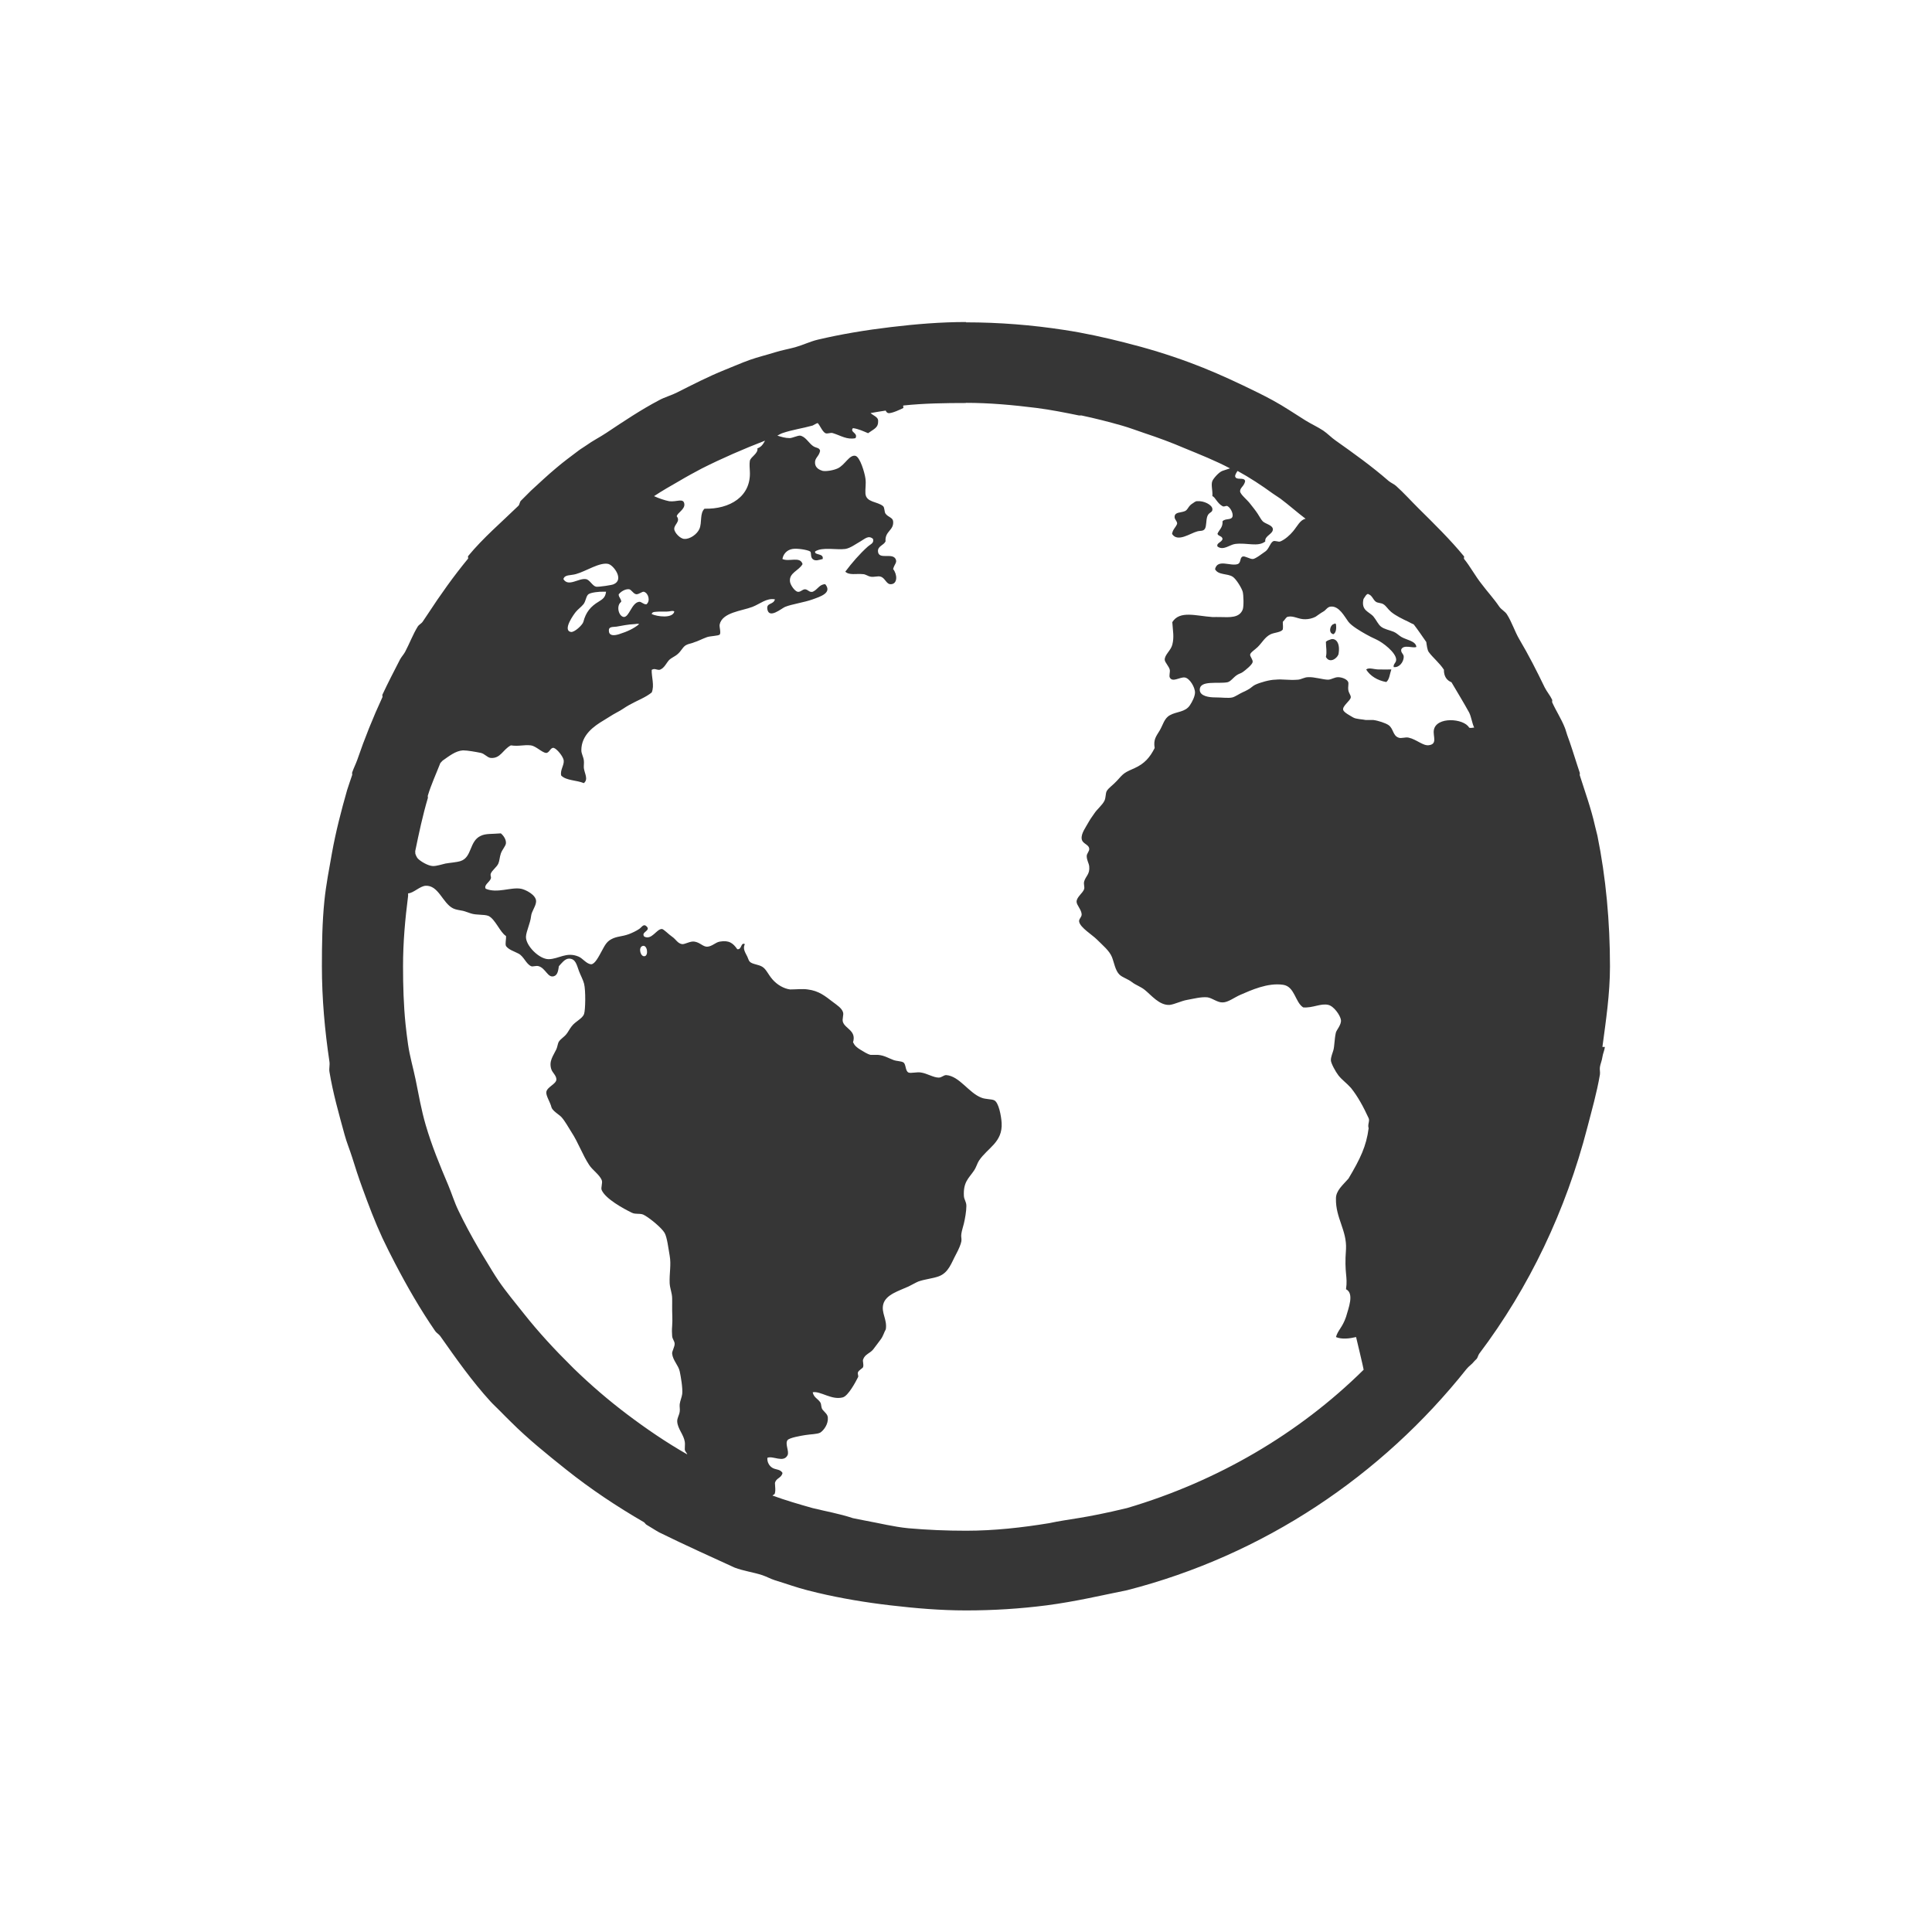
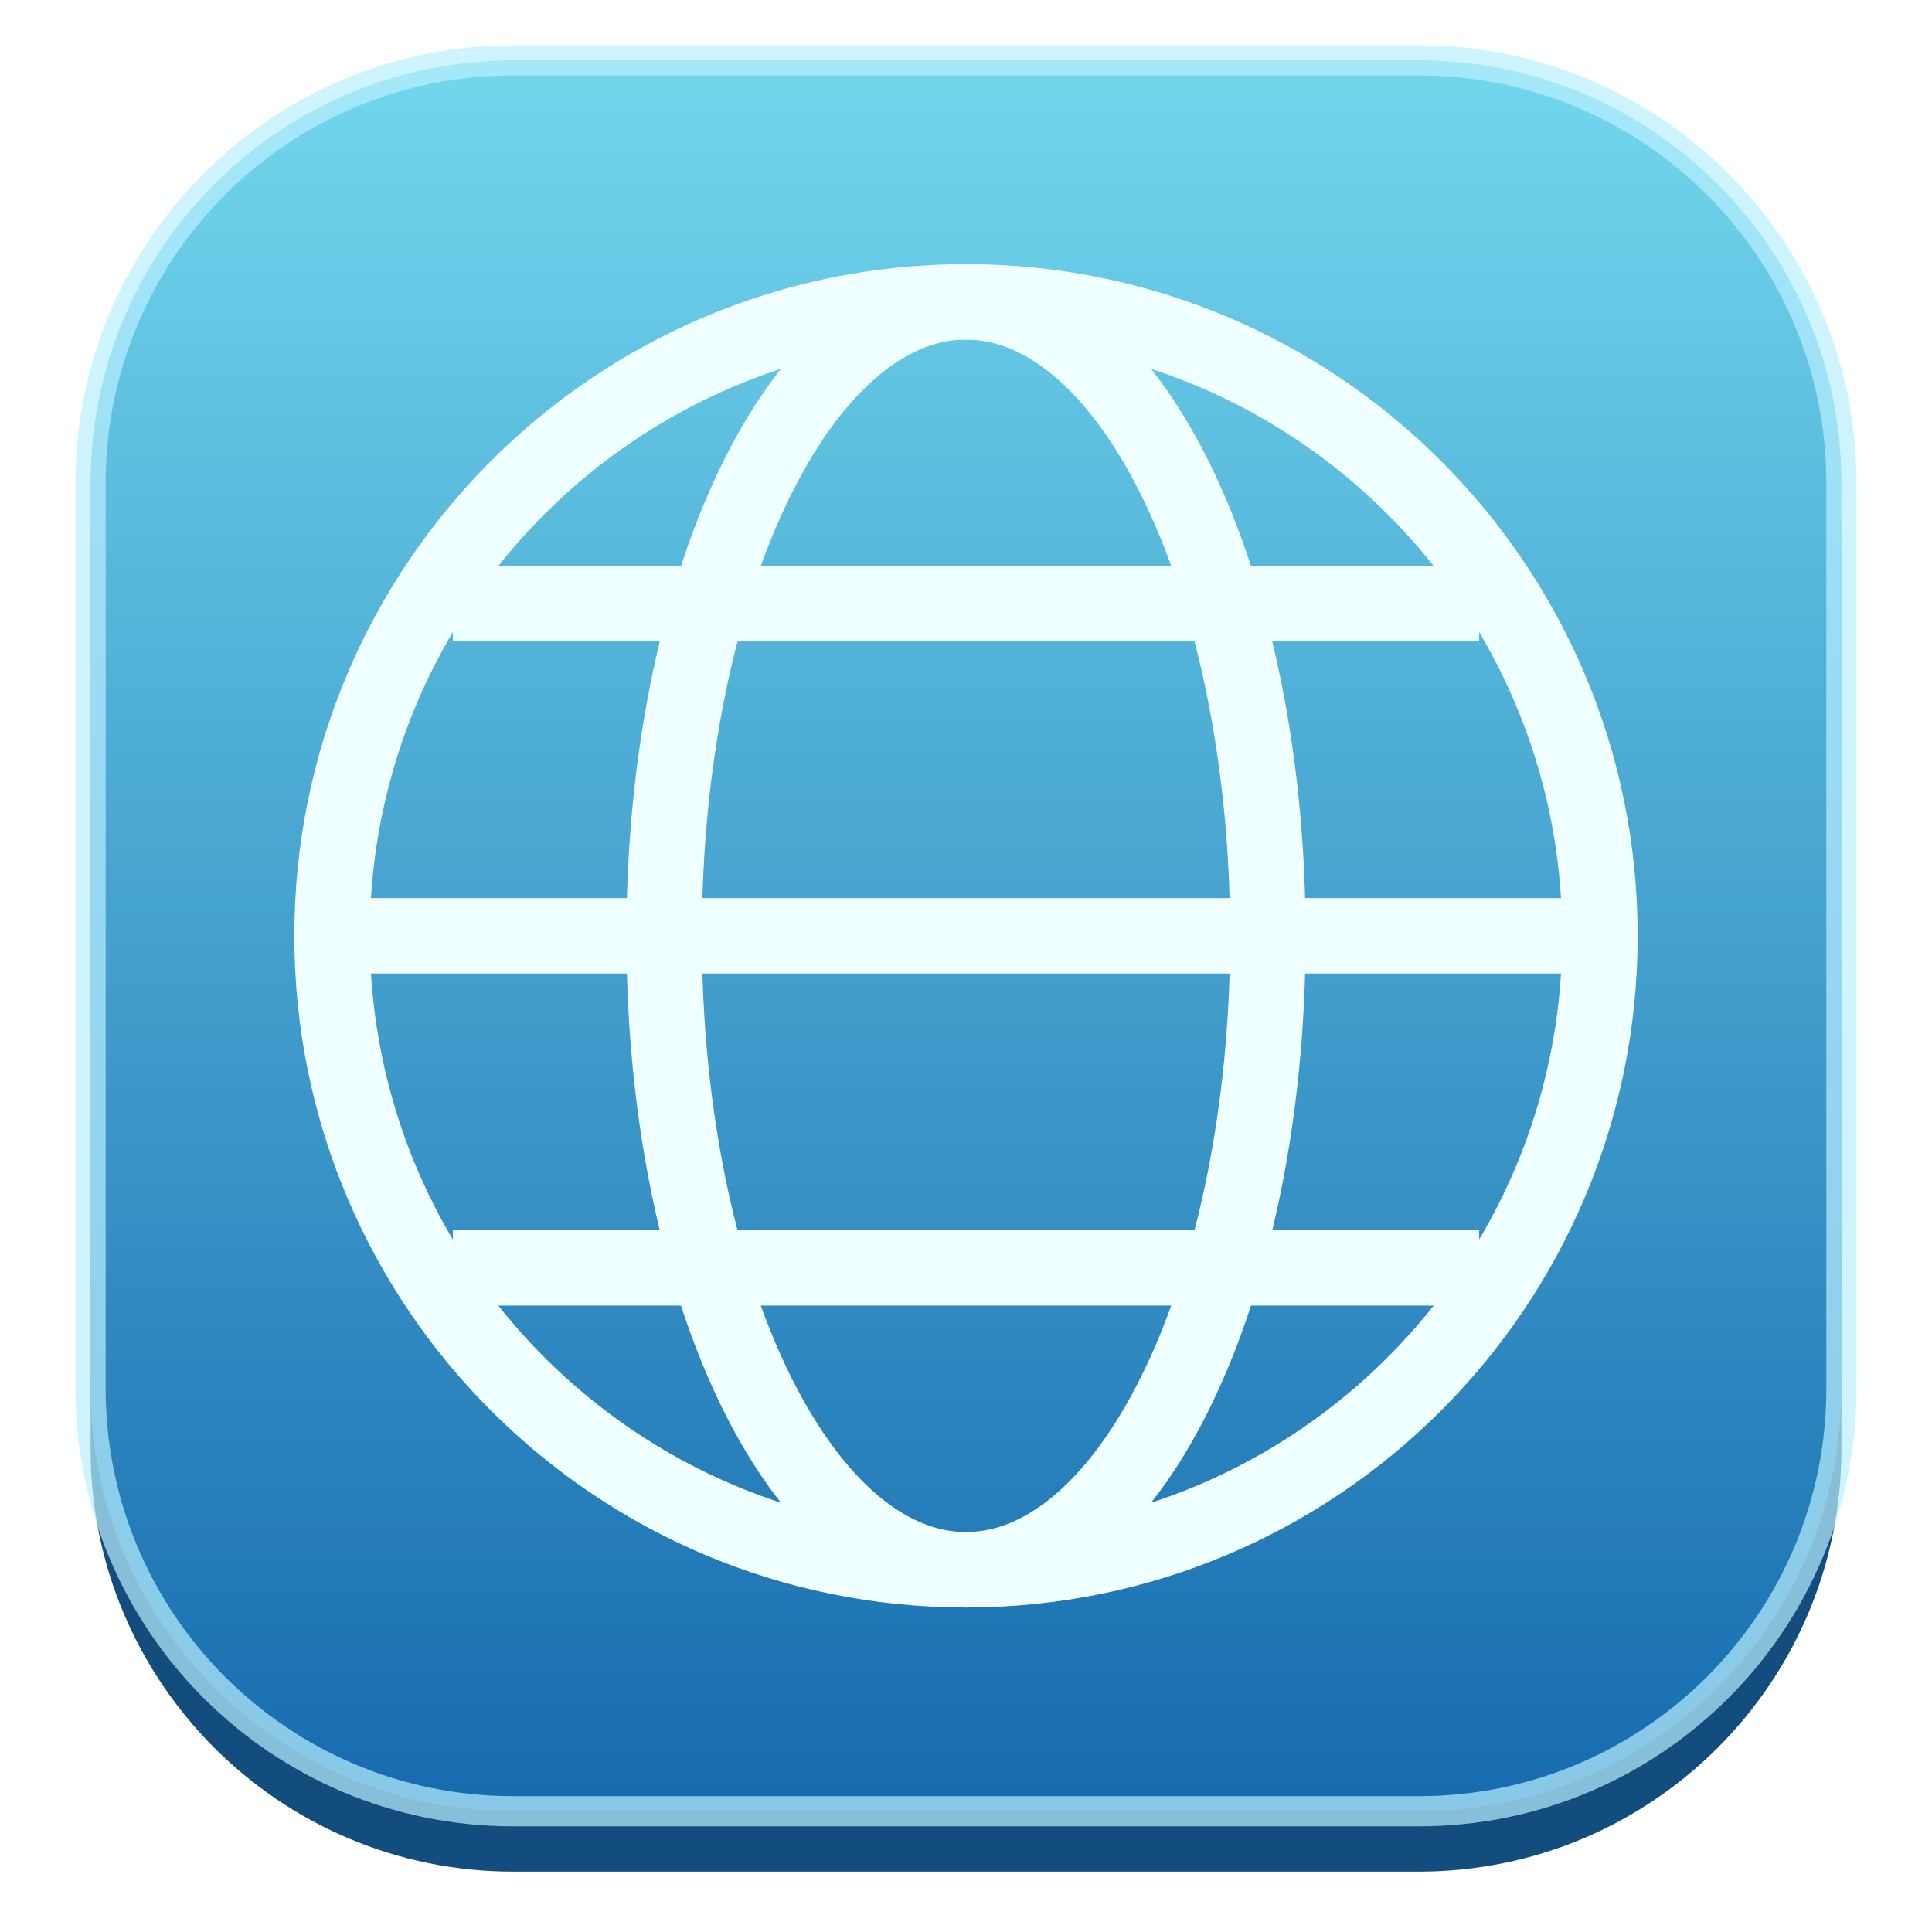
- <svg xmlns="http://www.w3.org/2000/svg" viewBox="0 0 24 24">
-   <defs id="defs3051">
-     <style type="text/css" id="current-color-scheme">
-       .ColorScheme-Text {
-         color:#363636;
-       }
-       </style>
+ <svg xmlns="http://www.w3.org/2000/svg" width="64" height="64" viewBox="0 0 64 64">
+   <defs>
+     <linearGradient id="tile" x2="0" y2="1">
+       <stop stop-color="#72d7ed" />
+       <stop offset="1" stop-color="#166baf" />
+     </linearGradient>
  </defs>
-   <g transform="translate(1,1)">
-     <g transform="translate(-421.7143,-525.7907)">
-       <path id="path3011" d="m 432.718,528.791 c -0.319,0 -0.628,0.026 -0.938,0.063 -0.304,0.036 -0.614,0.087 -0.906,0.156 -0.094,0.022 -0.185,0.067 -0.281,0.094 -0.084,0.023 -0.167,0.037 -0.25,0.063 -0.105,0.033 -0.214,0.059 -0.313,0.094 -0.107,0.038 -0.207,0.083 -0.313,0.125 -0.206,0.083 -0.397,0.182 -0.594,0.281 -0.071,0.036 -0.149,0.056 -0.219,0.094 -0.23,0.121 -0.441,0.263 -0.656,0.406 -0.082,0.055 -0.17,0.098 -0.25,0.156 -0.033,0.024 -0.061,0.038 -0.094,0.063 -0.094,0.071 -0.191,0.142 -0.281,0.219 -0.107,0.089 -0.21,0.187 -0.313,0.281 -0.032,0.03 -0.062,0.064 -0.094,0.094 -0.011,0.011 -0.02,0.02 -0.031,0.031 -0.016,0.016 -0.015,0.047 -0.031,0.063 -0.21,0.204 -0.439,0.399 -0.625,0.625 -0.005,0.01 0.005,0.025 0,0.031 -0.181,0.22 -0.343,0.448 -0.5,0.688 -0.021,0.032 -0.042,0.061 -0.063,0.094 -0.015,0.024 -0.047,0.037 -0.063,0.063 -0.06,0.098 -0.101,0.209 -0.156,0.313 -0.018,0.033 -0.045,0.061 -0.063,0.094 -0.075,0.146 -0.15,0.29 -0.219,0.438 -0.004,0.01 0.004,0.023 0,0.031 -0.117,0.253 -0.222,0.514 -0.313,0.78 -0.019,0.053 -0.045,0.103 -0.063,0.156 -0.003,0.01 0.003,0.022 0,0.031 -0.02,0.062 -0.044,0.125 -0.063,0.188 -0.073,0.257 -0.14,0.514 -0.188,0.781 -0.034,0.192 -0.074,0.397 -0.094,0.594 -0.027,0.265 -0.031,0.542 -0.031,0.812 0,0.404 0.036,0.8 0.094,1.188 0.006,0.041 -0.007,0.085 0,0.125 0.044,0.266 0.118,0.525 0.188,0.781 0.026,0.096 0.064,0.186 0.094,0.281 0.04,0.129 0.079,0.249 0.125,0.375 0.077,0.212 0.156,0.422 0.25,0.625 0.05,0.106 0.102,0.21 0.156,0.313 0.152,0.292 0.315,0.575 0.5,0.844 0.016,0.024 0.046,0.039 0.063,0.063 0.198,0.281 0.394,0.56 0.625,0.813 0.04,0.044 0.084,0.082 0.125,0.125 0.04,0.042 0.084,0.084 0.125,0.125 0.214,0.214 0.451,0.405 0.688,0.594 0.306,0.244 0.629,0.459 0.969,0.656 0.012,0.01 0.019,0.024 0.031,0.031 0.053,0.03 0.103,0.065 0.156,0.094 0.316,0.156 0.692,0.325 0.938,0.438 0.11,0.042 0.231,0.057 0.344,0.094 0.053,0.018 0.103,0.046 0.156,0.063 0.136,0.041 0.268,0.09 0.406,0.125 0.042,0.011 0.083,0.021 0.125,0.031 0.292,0.069 0.602,0.121 0.906,0.156 0.309,0.036 0.618,0.063 0.938,0.063 0.34,0 0.671,-0.021 1,-0.063 0.365,-0.048 0.681,-0.124 1,-0.188 1.698,-0.436 3.162,-1.421 4.218,-2.749 0.028,-0.035 0.067,-0.058 0.094,-0.094 0.009,-0.012 0.022,-0.02 0.031,-0.031 0.014,-0.018 0.018,-0.044 0.031,-0.063 0.623,-0.825 1.077,-1.78 1.344,-2.812 0.056,-0.217 0.118,-0.432 0.156,-0.656 0.005,-0.03 -0.005,-0.063 0,-0.094 0.006,-0.04 0.025,-0.079 0.031,-0.125 0.006,-0.043 0.026,-0.082 0.031,-0.125 l -0.031,0 c 0.044,-0.329 0.094,-0.659 0.094,-1 0,-0.552 -0.05,-1.103 -0.156,-1.624 -0.009,-0.043 -0.022,-0.082 -0.031,-0.125 -0.046,-0.208 -0.124,-0.423 -0.188,-0.625 -0.003,-0.01 0.003,-0.022 0,-0.031 -0.012,-0.038 -0.018,-0.056 -0.031,-0.094 -0.039,-0.119 -0.081,-0.258 -0.125,-0.375 -0.012,-0.032 -0.018,-0.064 -0.031,-0.094 -0.043,-0.109 -0.108,-0.206 -0.156,-0.313 -0.002,0 0.002,-0.026 0,-0.031 -0.025,-0.054 -0.068,-0.103 -0.094,-0.156 -0.098,-0.203 -0.198,-0.4 -0.313,-0.594 -0.058,-0.098 -0.094,-0.217 -0.156,-0.313 -0.024,-0.036 -0.069,-0.058 -0.094,-0.094 -0.067,-0.099 -0.147,-0.185 -0.219,-0.281 -0.08,-0.1 -0.14,-0.216 -0.219,-0.313 -0.005,-0.01 0.005,-0.025 0,-0.031 -0.172,-0.209 -0.37,-0.403 -0.563,-0.594 -0.093,-0.092 -0.184,-0.194 -0.281,-0.281 -0.028,-0.025 -0.065,-0.038 -0.094,-0.063 -0.209,-0.182 -0.43,-0.34 -0.656,-0.5 -0.055,-0.038 -0.101,-0.088 -0.156,-0.125 -0.07,-0.046 -0.148,-0.081 -0.219,-0.125 -0.135,-0.084 -0.266,-0.174 -0.406,-0.25 -0.123,-0.067 -0.248,-0.127 -0.375,-0.188 -0.214,-0.102 -0.432,-0.198 -0.656,-0.281 -0.266,-0.099 -0.534,-0.18 -0.813,-0.25 -0.245,-0.062 -0.497,-0.118 -0.75,-0.156 -0.397,-0.061 -0.805,-0.094 -1.219,-0.094 m 0,1 c 0.299,0 0.585,0.027 0.875,0.063 0.18,0.023 0.355,0.058 0.531,0.094 0.01,0 0.021,0 0.031,0 0.166,0.035 0.338,0.079 0.5,0.125 0.096,0.027 0.187,0.063 0.281,0.094 0.172,0.057 0.334,0.117 0.5,0.188 0.194,0.08 0.379,0.153 0.563,0.25 -0.031,0.01 -0.063,0.021 -0.094,0.031 -0.047,0.017 -0.113,0.096 -0.125,0.125 -0.02,0.048 0.005,0.115 0,0.188 0.038,0.017 0.06,0.089 0.125,0.125 0.025,0.014 0.041,-0.01 0.063,0 0.038,0.021 0.07,0.087 0.063,0.125 -0.011,0.055 -0.088,0.022 -0.125,0.063 0.006,0.078 -0.043,0.105 -0.063,0.156 0.012,0.033 0.057,0.024 0.063,0.063 -0.007,0.043 -0.079,0.049 -0.063,0.094 0.072,0.056 0.151,-0.022 0.219,-0.031 0.149,-0.019 0.283,0.041 0.375,-0.031 -0.012,-0.071 0.101,-0.092 0.094,-0.156 -0.006,-0.048 -0.09,-0.061 -0.125,-0.094 -0.019,-0.018 -0.04,-0.059 -0.063,-0.094 -0.026,-0.04 -0.064,-0.087 -0.094,-0.125 -0.039,-0.052 -0.125,-0.117 -0.125,-0.156 0.001,-0.045 0.052,-0.063 0.063,-0.125 -0.012,-0.057 -0.117,0 -0.125,-0.063 0.002,-0.019 0.021,-0.051 0.031,-0.063 0.15,0.082 0.298,0.179 0.438,0.281 0.032,0.021 0.062,0.041 0.094,0.063 0.108,0.081 0.207,0.17 0.313,0.25 -0.067,0.012 -0.101,0.09 -0.156,0.156 -0.038,0.046 -0.099,0.101 -0.156,0.125 -0.028,0.012 -0.068,-0.016 -0.094,0 -0.037,0.025 -0.051,0.096 -0.094,0.125 -0.031,0.021 -0.124,0.094 -0.156,0.094 -0.038,10e-4 -0.098,-0.04 -0.125,-0.031 -0.04,0.013 -0.017,0.077 -0.063,0.094 -0.088,0.031 -0.25,-0.069 -0.281,0.063 0.038,0.076 0.153,0.051 0.219,0.094 0.042,0.026 0.114,0.143 0.125,0.188 0.01,0.038 0.015,0.179 0,0.219 -0.041,0.106 -0.159,0.097 -0.281,0.094 -0.034,-10e-4 -0.063,0 -0.094,0 -0.207,-0.014 -0.407,-0.085 -0.5,0.063 0.007,0.113 0.025,0.183 0,0.281 -0.018,0.072 -0.097,0.125 -0.094,0.188 0.002,0.032 0.055,0.082 0.063,0.125 0.005,0.023 -0.011,0.073 0,0.094 0.034,0.066 0.127,-0.01 0.188,0 0.059,0.01 0.126,0.121 0.125,0.188 -10e-4,0.046 -0.033,0.112 -0.063,0.156 -0.058,0.089 -0.167,0.077 -0.25,0.125 -0.07,0.039 -0.084,0.119 -0.125,0.188 -0.044,0.074 -0.081,0.111 -0.063,0.219 -0.06,0.118 -0.126,0.194 -0.25,0.25 -0.037,0.017 -0.092,0.039 -0.125,0.063 -0.027,0.019 -0.056,0.051 -0.094,0.094 -0.047,0.052 -0.1,0.085 -0.125,0.125 -0.019,0.031 -0.01,0.084 -0.031,0.125 -0.029,0.056 -0.088,0.1 -0.125,0.156 -0.017,0.026 -0.043,0.059 -0.063,0.094 -0.042,0.077 -0.101,0.151 -0.094,0.219 0.007,0.066 0.089,0.068 0.094,0.125 0.004,0.032 -0.033,0.059 -0.031,0.094 0.001,0.051 0.027,0.086 0.031,0.125 0.01,0.099 -0.044,0.12 -0.063,0.188 -0.009,0.032 0.008,0.068 0,0.094 -0.016,0.05 -0.093,0.098 -0.094,0.156 -0.001,0.042 0.059,0.097 0.063,0.156 0.002,0.04 -0.038,0.057 -0.031,0.094 0.014,0.073 0.162,0.162 0.219,0.219 0.075,0.075 0.155,0.139 0.188,0.219 0.027,0.067 0.041,0.168 0.094,0.219 0.039,0.037 0.106,0.054 0.156,0.094 0.047,0.036 0.107,0.055 0.156,0.094 0.081,0.064 0.183,0.197 0.313,0.188 0.068,-0.01 0.142,-0.05 0.219,-0.063 0.079,-0.014 0.17,-0.039 0.25,-0.031 0.061,0.01 0.124,0.066 0.188,0.063 0.067,0 0.143,-0.061 0.219,-0.094 0.132,-0.057 0.339,-0.153 0.531,-0.125 0.146,0.021 0.149,0.217 0.25,0.281 0.118,0.01 0.219,-0.054 0.313,-0.031 0.07,0.017 0.149,0.132 0.156,0.188 0.007,0.058 -0.054,0.121 -0.063,0.156 -0.018,0.078 -0.017,0.169 -0.031,0.219 -0.011,0.038 -0.032,0.086 -0.031,0.125 0,0.035 0.058,0.142 0.094,0.188 0.044,0.056 0.103,0.096 0.156,0.156 0.087,0.109 0.155,0.236 0.219,0.375 0.017,0.037 -0.016,0.077 0,0.125 -0.029,0.224 -0.103,0.377 -0.25,0.625 -0.069,0.08 -0.158,0.15 -0.156,0.25 -0.005,0.24 0.136,0.393 0.125,0.625 -0.024,0.312 0.024,0.333 0,0.5 0.105,0.053 0.031,0.233 0,0.344 -0.045,0.132 -0.1,0.162 -0.125,0.25 0.071,0.031 0.171,0.019 0.25,0 0,0 0.096,0.401 0.094,0.406 -0.807,0.797 -1.819,1.387 -2.938,1.718 -0.55,0.133 -0.713,0.133 -0.969,0.188 -0.334,0.055 -0.683,0.094 -1.031,0.094 -0.243,0 -0.483,-0.01 -0.719,-0.031 -0.182,-0.018 -0.354,-0.062 -0.531,-0.094 -0.053,-0.01 -0.104,-0.02 -0.156,-0.031 -0.163,-0.055 -0.351,-0.088 -0.5,-0.125 -0.17,-0.048 -0.335,-0.096 -0.5,-0.156 0.014,-0.013 0.027,-0.011 0.031,-0.031 0.009,-0.04 0.002,-0.062 0,-0.125 0.015,-0.065 0.08,-0.058 0.094,-0.125 -0.028,-0.048 -0.083,-0.038 -0.125,-0.063 -0.041,-0.024 -0.068,-0.074 -0.063,-0.125 0.07,-0.029 0.2,0.066 0.25,-0.031 0.025,-0.046 -0.034,-0.141 0,-0.188 0.023,-0.031 0.169,-0.055 0.219,-0.063 0.071,-0.012 0.148,-0.01 0.188,-0.031 0.044,-0.029 0.101,-0.105 0.094,-0.188 -0.004,-0.039 -0.033,-0.059 -0.063,-0.094 -0.025,-0.029 -0.013,-0.066 -0.031,-0.094 -0.031,-0.047 -0.08,-0.058 -0.094,-0.125 0.096,-0.019 0.236,0.102 0.375,0.063 0.066,-0.019 0.157,-0.188 0.188,-0.25 0.01,-0.019 -0.01,-0.04 0,-0.063 0.012,-0.026 0.059,-0.049 0.063,-0.063 0.01,-0.036 -0.008,-0.071 0,-0.094 0.024,-0.068 0.085,-0.075 0.125,-0.125 0.03,-0.038 0.065,-0.087 0.094,-0.125 0.031,-0.041 0.042,-0.089 0.063,-0.125 0.02,-0.122 -0.06,-0.206 -0.031,-0.313 0.032,-0.12 0.196,-0.165 0.313,-0.219 0.04,-0.019 0.092,-0.05 0.125,-0.063 0.08,-0.028 0.176,-0.036 0.25,-0.063 0.125,-0.046 0.157,-0.167 0.219,-0.281 0.029,-0.054 0.057,-0.118 0.063,-0.156 0.005,-0.035 -0.007,-0.053 0,-0.094 0.006,-0.04 0.02,-0.081 0.031,-0.125 0.014,-0.058 0.031,-0.154 0.031,-0.219 0,-0.053 -0.029,-0.078 -0.031,-0.125 -0.009,-0.173 0.061,-0.218 0.125,-0.313 0.032,-0.047 0.04,-0.091 0.063,-0.125 0.108,-0.161 0.295,-0.226 0.281,-0.469 -0.005,-0.08 -0.035,-0.256 -0.094,-0.281 -0.034,-0.015 -0.107,-0.011 -0.156,-0.031 -0.158,-0.059 -0.274,-0.269 -0.438,-0.281 -0.035,0 -0.055,0.031 -0.094,0.031 -0.065,0 -0.147,-0.053 -0.219,-0.063 -0.046,-0.01 -0.129,0.013 -0.156,0 -0.042,-0.02 -0.029,-0.102 -0.063,-0.125 -0.027,-0.018 -0.084,-0.015 -0.125,-0.031 -0.066,-0.025 -0.112,-0.056 -0.188,-0.063 -0.023,-0.001 -0.067,0 -0.094,0 -0.042,-0.01 -0.086,-0.04 -0.125,-0.063 -0.048,-0.029 -0.074,-0.052 -0.094,-0.094 0.044,-0.144 -0.096,-0.167 -0.125,-0.25 -0.014,-0.039 0.013,-0.09 0,-0.125 -0.017,-0.05 -0.071,-0.084 -0.125,-0.125 -0.097,-0.074 -0.174,-0.139 -0.313,-0.156 -0.061,-0.01 -0.145,0 -0.219,0 -0.078,-0.01 -0.161,-0.058 -0.219,-0.125 -0.056,-0.065 -0.076,-0.125 -0.125,-0.156 -0.047,-0.03 -0.124,-0.031 -0.156,-0.063 -0.014,-0.014 -0.017,-0.031 -0.031,-0.063 -0.023,-0.048 -0.061,-0.098 -0.031,-0.156 -0.053,-0.027 -0.035,0.072 -0.094,0.063 -0.052,-0.074 -0.101,-0.115 -0.219,-0.094 -0.054,0.01 -0.093,0.06 -0.156,0.063 -0.052,0 -0.088,-0.053 -0.156,-0.063 -0.052,-0.01 -0.12,0.036 -0.156,0.031 -0.057,-0.011 -0.073,-0.059 -0.125,-0.094 -0.038,-0.025 -0.104,-0.095 -0.125,-0.094 -0.067,0 -0.126,0.143 -0.219,0.094 -0.045,-0.057 0.085,-0.071 0.031,-0.125 -0.04,-0.041 -0.061,0.01 -0.094,0.031 -0.037,0.025 -0.084,0.047 -0.125,0.063 -0.092,0.034 -0.147,0.025 -0.219,0.063 -0.066,0.034 -0.087,0.088 -0.125,0.156 -0.031,0.056 -0.079,0.153 -0.125,0.156 -0.056,0 -0.106,-0.072 -0.156,-0.094 -0.153,-0.066 -0.248,0.03 -0.375,0.031 -0.118,0 -0.287,-0.171 -0.281,-0.281 0.004,-0.067 0.054,-0.166 0.063,-0.25 0.006,-0.066 0.062,-0.127 0.063,-0.188 0.001,-0.081 -0.135,-0.147 -0.188,-0.156 -0.125,-0.023 -0.295,0.061 -0.438,0 -0.027,-0.045 0.047,-0.081 0.063,-0.125 0.009,-0.025 -0.009,-0.034 0,-0.063 0.016,-0.042 0.074,-0.08 0.094,-0.125 0.015,-0.034 0.016,-0.082 0.031,-0.125 0.017,-0.049 0.059,-0.091 0.063,-0.125 0.005,-0.045 -0.027,-0.095 -0.063,-0.125 -0.111,0.01 -0.187,0 -0.25,0.031 -0.144,0.066 -0.106,0.266 -0.25,0.313 -0.05,0.016 -0.133,0.021 -0.188,0.031 -0.047,0.01 -0.107,0.032 -0.156,0.031 -0.058,-0.001 -0.153,-0.057 -0.188,-0.094 -0.009,-0.01 -0.024,-0.036 -0.031,-0.063 0.002,-0.01 -0.002,-0.021 0,-0.031 0.046,-0.223 0.093,-0.444 0.156,-0.656 0.003,-0.01 -0.003,-0.022 0,-0.031 0.042,-0.139 0.103,-0.27 0.156,-0.406 0.013,-0.01 0.019,-0.023 0.031,-0.031 0.077,-0.053 0.156,-0.119 0.25,-0.125 0.057,0 0.164,0.02 0.219,0.031 0.05,0.01 0.082,0.059 0.125,0.063 0.123,0.01 0.149,-0.103 0.25,-0.156 0.104,0.015 0.156,-0.01 0.25,0 0.064,0.01 0.138,0.09 0.188,0.094 0.042,0 0.053,-0.069 0.094,-0.063 0.04,0.01 0.119,0.108 0.125,0.156 0.007,0.06 -0.048,0.122 -0.031,0.188 0.063,0.064 0.191,0.056 0.281,0.094 0.059,-0.048 0.009,-0.118 0,-0.188 -0.002,-0.031 0.004,-0.066 0,-0.094 -0.006,-0.048 -0.031,-0.084 -0.031,-0.125 -0.001,-0.19 0.154,-0.3 0.281,-0.375 0.055,-0.033 0.108,-0.069 0.156,-0.094 0.067,-0.034 0.1,-0.063 0.156,-0.094 0.101,-0.057 0.202,-0.092 0.281,-0.156 0.037,-0.086 -0.004,-0.196 0,-0.281 0.037,-0.022 0.055,0 0.094,0 0.061,-0.013 0.09,-0.091 0.125,-0.125 0.02,-0.02 0.069,-0.043 0.094,-0.063 0.061,-0.048 0.072,-0.104 0.125,-0.125 0.019,-0.01 0.064,-0.017 0.094,-0.031 0.04,-0.011 0.092,-0.04 0.156,-0.063 0.042,-0.014 0.14,-0.015 0.156,-0.031 0.02,-0.02 -0.006,-0.095 0,-0.125 0.032,-0.151 0.272,-0.168 0.406,-0.219 0.094,-0.036 0.178,-0.114 0.281,-0.094 -0.02,0.072 -0.11,0.038 -0.094,0.125 0.023,0.121 0.176,-0.013 0.219,-0.031 0.081,-0.034 0.237,-0.055 0.344,-0.094 0.094,-0.034 0.245,-0.08 0.156,-0.188 -0.074,0 -0.092,0.066 -0.156,0.094 -0.044,0.01 -0.056,-0.027 -0.094,-0.031 -0.036,0 -0.057,0.038 -0.094,0.031 -0.037,-0.01 -0.088,-0.082 -0.094,-0.125 -0.015,-0.111 0.11,-0.136 0.156,-0.219 -0.03,-0.101 -0.166,-0.024 -0.25,-0.063 0.009,-0.06 0.055,-0.114 0.125,-0.125 0.057,-0.01 0.185,0.01 0.219,0.031 0.02,0.017 0,0.066 0.031,0.094 0.034,0.031 0.081,0.01 0.125,0 0.016,-0.076 -0.106,-0.043 -0.094,-0.094 0.09,-0.059 0.265,-0.016 0.375,-0.031 0.063,-0.01 0.131,-0.062 0.188,-0.094 0.054,-0.03 0.099,-0.081 0.156,-0.031 0.016,0.054 -0.032,0.066 -0.063,0.094 -0.102,0.091 -0.202,0.207 -0.281,0.313 0.049,0.048 0.136,0.022 0.219,0.031 0.032,0 0.06,0.025 0.094,0.031 0.04,0.01 0.094,-0.012 0.125,0 0.056,0.014 0.07,0.094 0.125,0.094 0.091,0 0.083,-0.125 0.031,-0.188 0.016,-0.063 0.053,-0.08 0.031,-0.125 -0.041,-0.082 -0.211,0.014 -0.219,-0.094 -0.005,-0.067 0.07,-0.075 0.094,-0.125 -0.011,-0.129 0.106,-0.135 0.094,-0.25 -0.006,-0.048 -0.06,-0.049 -0.094,-0.094 -0.017,-0.023 -0.01,-0.076 -0.031,-0.094 -0.07,-0.059 -0.21,-0.044 -0.219,-0.156 -0.004,-0.066 0.01,-0.115 0,-0.188 -0.009,-0.067 -0.066,-0.268 -0.125,-0.281 -0.075,-0.016 -0.129,0.114 -0.219,0.156 -0.049,0.023 -0.139,0.04 -0.188,0.031 -0.032,-0.01 -0.089,-0.032 -0.094,-0.094 -0.006,-0.07 0.05,-0.082 0.063,-0.156 -0.011,-0.044 -0.051,-0.029 -0.094,-0.063 -0.049,-0.037 -0.091,-0.116 -0.156,-0.125 -0.033,0 -0.093,0.029 -0.125,0.031 -0.06,0 -0.106,-0.015 -0.156,-0.031 0.021,-0.01 0.041,-0.024 0.063,-0.031 0.122,-0.042 0.25,-0.059 0.375,-0.094 0.022,-0.01 0.041,-0.025 0.063,-0.031 0.031,0.033 0.056,0.103 0.094,0.125 0.025,0.014 0.063,-0.01 0.094,0 0.098,0.03 0.174,0.085 0.281,0.063 0.037,-0.065 -0.074,-0.074 -0.031,-0.125 0.072,0.01 0.132,0.04 0.188,0.063 0.077,-0.056 0.128,-0.066 0.125,-0.156 -0.001,-0.046 -0.062,-0.063 -0.094,-0.094 0.063,-0.011 0.124,-0.022 0.188,-0.031 0.005,0.017 0.021,0.03 0.031,0.031 0.038,0.01 0.165,-0.051 0.188,-0.063 0.004,0 -0.006,-0.027 0,-0.031 0.253,-0.027 0.521,-0.031 0.781,-0.031 m -2.5,0.469 c -0.023,0.043 -0.047,0.079 -0.094,0.094 0.012,0.065 -0.084,0.105 -0.094,0.156 -0.006,0.035 -0.002,0.094 0,0.125 0.02,0.319 -0.251,0.477 -0.563,0.469 -0.061,0.058 -0.029,0.17 -0.063,0.25 -0.028,0.067 -0.12,0.131 -0.188,0.125 -0.05,0 -0.125,-0.079 -0.125,-0.125 0,-0.057 0.081,-0.091 0.031,-0.156 0.007,-0.044 0.106,-0.086 0.094,-0.156 -0.012,-0.074 -0.096,-0.019 -0.188,-0.031 -0.052,-0.01 -0.133,-0.037 -0.188,-0.063 0.101,-0.067 0.205,-0.126 0.313,-0.188 0.094,-0.056 0.185,-0.105 0.281,-0.156 0.252,-0.127 0.522,-0.244 0.781,-0.344 m 5.374,0.75 c -0.027,0 -0.04,0.018 -0.063,0.031 -0.051,0.031 -0.054,0.079 -0.094,0.094 -0.054,0.021 -0.117,0.01 -0.125,0.063 -0.006,0.041 0.033,0.055 0.031,0.094 -0.02,0.049 -0.053,0.066 -0.063,0.125 0.068,0.11 0.229,-0.01 0.313,-0.031 0.038,-0.011 0.073,0 0.094,-0.031 0.023,-0.035 0.013,-0.105 0.031,-0.156 0.019,-0.056 0.069,-0.043 0.063,-0.094 -0.006,-0.05 -0.106,-0.102 -0.188,-0.094 m -7.312,0.781 c 0.061,0.016 0.196,0.193 0.063,0.25 -0.013,0.01 -0.187,0.036 -0.219,0.031 -0.046,-0.01 -0.078,-0.086 -0.125,-0.094 -0.092,-0.016 -0.218,0.101 -0.281,0 0.016,-0.059 0.086,-0.043 0.156,-0.063 0.125,-0.034 0.298,-0.153 0.406,-0.125 m 0.25,0.313 c 0.031,0 0.056,0.059 0.094,0.063 0.036,0 0.072,-0.036 0.094,-0.031 0.056,0.015 0.084,0.115 0.031,0.156 -0.044,0 -0.061,-0.037 -0.094,-0.031 -0.091,0.016 -0.12,0.193 -0.188,0.188 -0.064,-0.01 -0.096,-0.141 -0.031,-0.188 0.002,-0.04 -0.033,-0.054 -0.031,-0.094 0.02,-0.025 0.072,-0.066 0.125,-0.063 m -0.313,0.031 c 0.019,0.001 0.024,0 0.031,0 -0.009,0.071 -0.039,0.091 -0.094,0.125 -0.095,0.057 -0.157,0.128 -0.188,0.25 -0.009,0.036 -0.111,0.134 -0.156,0.125 -0.106,-0.022 0.038,-0.22 0.063,-0.25 0.027,-0.033 0.062,-0.056 0.094,-0.094 0.03,-0.037 0.033,-0.105 0.063,-0.125 0.032,-0.022 0.132,-0.033 0.188,-0.031 m 9.499,0.031 c 0.048,0.013 0.058,0.069 0.094,0.094 0.027,0.018 0.064,0.012 0.094,0.031 0.035,0.022 0.054,0.06 0.094,0.094 0.056,0.047 0.14,0.088 0.219,0.125 0.016,0.01 0.044,0.023 0.063,0.031 0.055,0.071 0.104,0.145 0.156,0.219 0.006,0.04 0.012,0.099 0.031,0.125 0.052,0.071 0.131,0.132 0.188,0.219 -10e-4,0.083 0.036,0.133 0.094,0.156 0.073,0.124 0.149,0.248 0.219,0.375 0.029,0.058 0.035,0.129 0.063,0.188 -0.021,0 -0.043,0.01 -0.063,0 -0.066,-0.116 -0.409,-0.139 -0.438,0.031 -0.013,0.075 0.049,0.175 -0.063,0.188 -0.071,0.01 -0.153,-0.073 -0.25,-0.094 -0.04,-0.01 -0.094,0.014 -0.125,0 -0.073,-0.025 -0.062,-0.112 -0.125,-0.156 -0.036,-0.025 -0.13,-0.056 -0.188,-0.063 -0.036,0 -0.056,0 -0.094,0 -0.045,-0.01 -0.118,-0.01 -0.156,-0.031 -0.036,-0.022 -0.116,-0.062 -0.125,-0.094 -0.014,-0.049 0.09,-0.114 0.094,-0.156 0.002,-0.031 -0.023,-0.045 -0.031,-0.094 -0.005,-0.029 0.006,-0.074 0,-0.094 -0.01,-0.034 -0.071,-0.062 -0.125,-0.063 -0.048,0 -0.084,0.03 -0.125,0.031 -0.059,0.001 -0.177,-0.037 -0.25,-0.031 -0.044,0 -0.084,0.028 -0.125,0.031 -0.116,0.01 -0.191,-0.01 -0.281,0 -0.066,0 -0.189,0.034 -0.25,0.063 -0.031,0.014 -0.054,0.043 -0.094,0.063 -0.018,0.01 -0.039,0.021 -0.063,0.031 -0.038,0.017 -0.089,0.053 -0.125,0.063 -0.052,0.013 -0.124,0 -0.219,0 -0.068,0 -0.187,-0.014 -0.188,-0.094 -10e-4,-0.123 0.227,-0.072 0.344,-0.094 0.044,-0.01 0.073,-0.063 0.125,-0.094 0.025,-0.015 0.039,-0.015 0.063,-0.031 0.04,-0.028 0.119,-0.093 0.125,-0.125 0.006,-0.03 -0.035,-0.072 -0.031,-0.094 0.005,-0.028 0.057,-0.058 0.094,-0.094 0.056,-0.055 0.087,-0.12 0.156,-0.156 0.047,-0.025 0.135,-0.024 0.156,-0.063 0.005,-0.043 -0.001,-0.055 0,-0.094 0.029,-0.027 0.038,-0.058 0.063,-0.063 0.072,-0.016 0.135,0.035 0.219,0.031 0.036,0 0.086,-0.01 0.125,-0.031 0.033,-0.022 0.062,-0.045 0.094,-0.063 0.035,-0.018 0.051,-0.059 0.094,-0.063 0.105,-0.01 0.171,0.124 0.219,0.188 0.04,0.053 0.153,0.119 0.219,0.156 0.037,0.021 0.084,0.045 0.125,0.063 0.087,0.039 0.247,0.165 0.25,0.25 0.002,0.042 -0.038,0.054 -0.031,0.094 0.066,0.011 0.123,-0.059 0.125,-0.125 10e-4,-0.041 -0.039,-0.05 -0.031,-0.094 0.031,-0.066 0.148,-0.01 0.188,-0.031 -0.007,-0.075 -0.124,-0.086 -0.188,-0.125 -0.034,-0.021 -0.058,-0.048 -0.094,-0.063 -0.052,-0.021 -0.116,-0.032 -0.156,-0.063 -0.038,-0.029 -0.057,-0.08 -0.094,-0.125 -0.054,-0.064 -0.158,-0.073 -0.125,-0.219 0.016,-0.022 0.037,-0.069 0.063,-0.063 m -8.812,0.219 0.094,0 c 0.034,10e-4 0.08,-0.018 0.094,0 -0.022,0.088 -0.212,0.063 -0.281,0.031 0.004,-0.033 0.05,-0.027 0.094,-0.031 m -0.313,0.156 c 0.023,0 0.039,-0.01 0.063,0 -0.062,0.052 -0.144,0.092 -0.25,0.125 -0.051,0.016 -0.116,0.025 -0.125,-0.031 -0.011,-0.069 0.047,-0.056 0.094,-0.063 0.058,-0.01 0.15,-0.029 0.219,-0.031 m 8.687,0 c -0.043,0.014 -0.066,0.113 0,0.125 0.031,-0.018 0.039,-0.068 0.031,-0.125 -0.017,-0.018 -0.017,0 -0.031,0 m -0.031,0.188 c -0.021,0.01 -0.04,0.01 -0.063,0.031 10e-4,0.075 0.015,0.123 0,0.188 0.043,0.082 0.134,0.026 0.156,-0.031 0.026,-0.139 -0.03,-0.205 -0.094,-0.188 m 0.438,0.375 c 0.049,0.08 0.141,0.137 0.25,0.156 0.04,-0.03 0.044,-0.105 0.063,-0.156 -0.047,10e-4 -0.097,0 -0.156,0 -0.059,0 -0.122,-0.028 -0.156,0 m -11.687,2.687 c 0.164,-0.01 0.212,0.216 0.344,0.281 0.033,0.017 0.082,0.022 0.125,0.031 0.035,0.01 0.061,0.02 0.094,0.031 0.071,0.024 0.162,0.01 0.219,0.031 0.085,0.038 0.146,0.207 0.219,0.25 0.004,0.043 -0.013,0.093 0,0.125 0.035,0.047 0.099,0.064 0.156,0.094 0.068,0.037 0.092,0.127 0.156,0.156 0.022,0.01 0.059,-0.01 0.094,0 0.088,0.027 0.112,0.147 0.188,0.125 0.05,-0.014 0.055,-0.078 0.063,-0.125 0.033,-0.036 0.074,-0.093 0.125,-0.094 0.083,0 0.095,0.075 0.125,0.156 0.017,0.046 0.051,0.108 0.063,0.156 0.021,0.083 0.017,0.325 0,0.375 -0.021,0.061 -0.106,0.089 -0.156,0.156 -0.024,0.031 -0.044,0.071 -0.063,0.094 -0.032,0.04 -0.069,0.057 -0.094,0.094 -0.014,0.021 -0.018,0.066 -0.031,0.094 -0.04,0.085 -0.096,0.148 -0.063,0.25 0.014,0.042 0.062,0.076 0.063,0.125 0,0.058 -0.115,0.093 -0.125,0.156 -0.007,0.047 0.048,0.126 0.063,0.188 0.011,0.047 0.097,0.094 0.125,0.125 0.047,0.053 0.082,0.121 0.125,0.188 0.085,0.13 0.136,0.28 0.219,0.406 0.043,0.066 0.127,0.119 0.156,0.188 0.015,0.035 -0.014,0.094 0,0.125 0.048,0.108 0.266,0.228 0.375,0.281 0.051,0.025 0.11,0 0.156,0.031 0.071,0.039 0.214,0.157 0.25,0.219 0.032,0.056 0.047,0.193 0.063,0.281 0.021,0.117 -0.005,0.217 0,0.344 0.004,0.069 0.03,0.119 0.031,0.188 0,0.024 10e-4,0.07 0,0.094 -0.002,0.083 0.007,0.166 0,0.25 -0.004,0.046 -0.003,0.087 0,0.125 0.004,0.041 0.028,0.057 0.031,0.094 0.002,0.039 -0.035,0.095 -0.031,0.125 0.009,0.084 0.077,0.142 0.094,0.219 0.013,0.061 0.039,0.208 0.031,0.281 -0.005,0.039 -0.025,0.083 -0.031,0.125 -0.004,0.033 0.005,0.062 0,0.094 -0.006,0.047 -0.034,0.081 -0.031,0.125 0.006,0.09 0.08,0.16 0.094,0.25 0.005,0.03 -10e-4,0.065 0,0.094 10e-4,0.027 0.023,0.038 0.031,0.063 -0.263,-0.15 -0.509,-0.318 -0.75,-0.5 -0.229,-0.173 -0.451,-0.364 -0.656,-0.563 -0.01,-0.01 -0.021,-0.021 -0.031,-0.031 -0.207,-0.204 -0.414,-0.428 -0.594,-0.656 -0.104,-0.132 -0.218,-0.267 -0.313,-0.406 -0.056,-0.083 -0.104,-0.164 -0.156,-0.25 -0.032,-0.051 -0.063,-0.104 -0.094,-0.156 -0.089,-0.153 -0.173,-0.308 -0.25,-0.469 -0.049,-0.101 -0.081,-0.208 -0.125,-0.313 -0.105,-0.248 -0.205,-0.489 -0.281,-0.75 -0.054,-0.185 -0.086,-0.371 -0.125,-0.563 -0.03,-0.146 -0.073,-0.289 -0.094,-0.438 -0.011,-0.081 -0.023,-0.168 -0.031,-0.25 -0.024,-0.235 -0.031,-0.477 -0.031,-0.719 0,-0.302 0.026,-0.584 0.063,-0.875 10e-4,-0.01 -10e-4,-0.021 0,-0.031 0.063,0 0.149,-0.092 0.219,-0.094 m 2.688,0.75 c 0.064,-0.029 0.084,0.117 0.031,0.125 -0.05,0.01 -0.08,-0.102 -0.031,-0.125" style="fill:currentColor;fill-opacity:1" class="ColorScheme-Text" />
-     </g>
+   <rect x="3" y="4" width="58" height="58" rx="14" fill="#124d7d" />
+   <rect x="3" y="2" width="58" height="58" rx="14" fill="url(#tile)" stroke="#b9f0ff" stroke-opacity=".7" />
+   <g fill="none" stroke="#f0ffff" stroke-width="2.5">
+     <circle cx="32" cy="31" r="21" />
+     <ellipse cx="32" cy="31" rx="10" ry="21" />
+     <path d="M11 31h42M15 20h34M15 42h34" />
  </g>
</svg>
